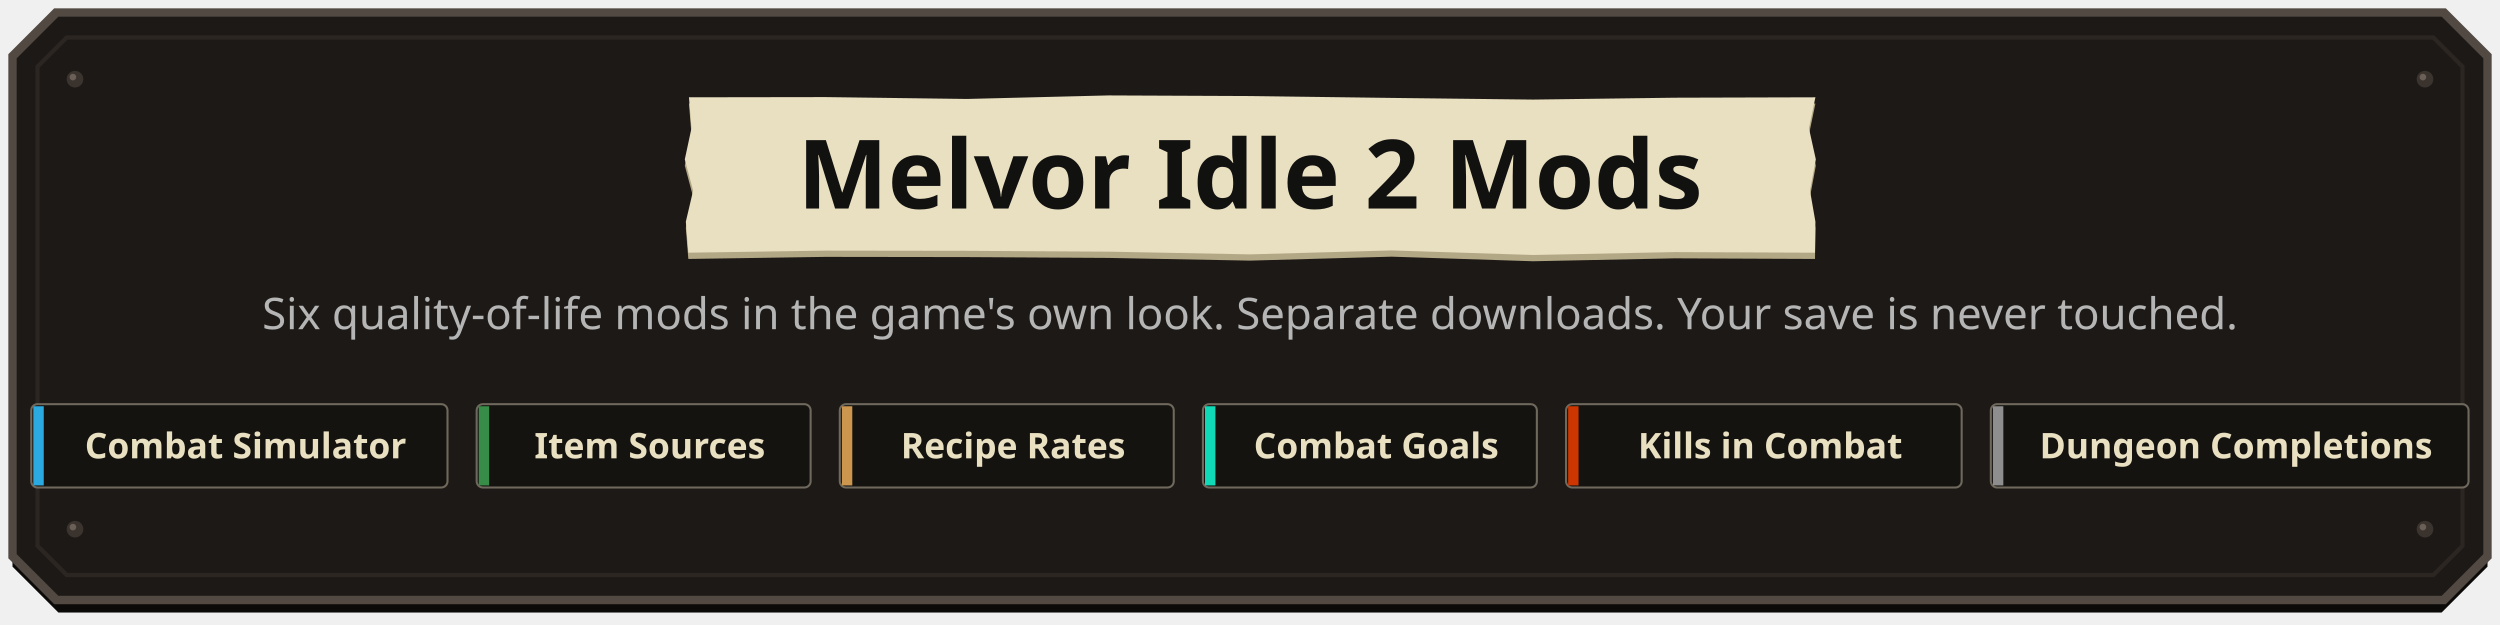
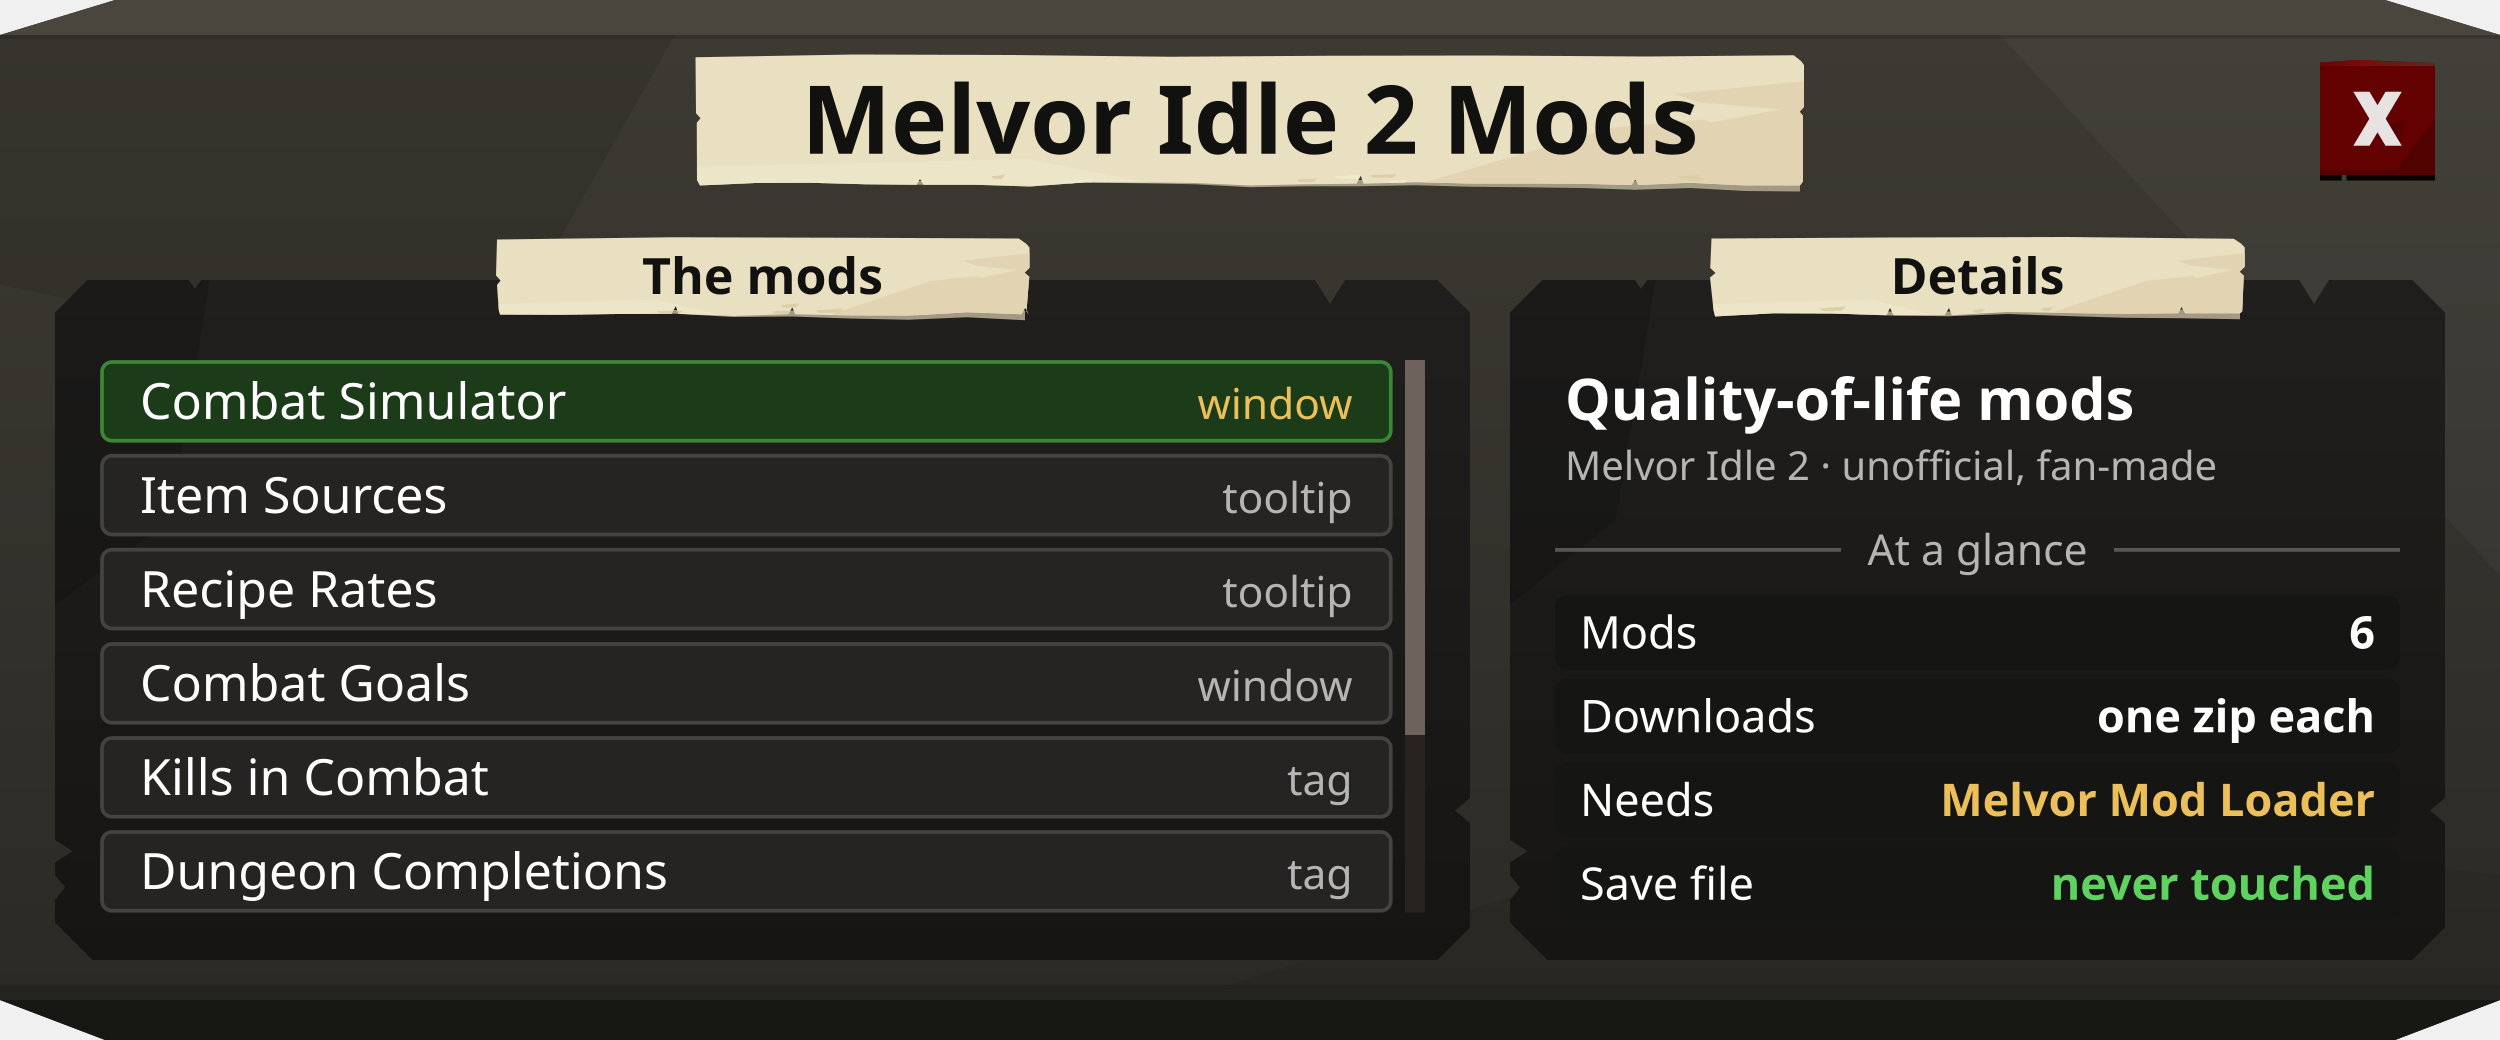
- <svg xmlns="http://www.w3.org/2000/svg" viewBox="0 0 1200 300" width="1200" height="300" role="img" aria-label="Melvor Idle 2 Mods: six quality-of-life mods in the game's own look">
-   <polygon points="28.0,10.0 1172.0,10.0 1194.0,32.0 1194.0,272.0 1172.0,294.0 28.0,294.0 6.0,272.0 6.0,32.0" fill="#0c0a09" />
-   <polygon points="26.0,4.0 1174.0,4.0 1196.0,26.0 1196.0,268.0 1174.0,290.0 26.0,290.0 4.0,268.0 4.0,26.0" fill="#524943" />
-   <polygon points="28.0,8.0 1172.0,8.0 1192.0,28.0 1192.0,266.0 1172.0,286.0 28.0,286.0 8.0,266.0 8.0,28.0" fill="#1d1916" />
-   <polygon points="32.0,18.0 1168.0,18.0 1182.0,32.0 1182.0,262.0 1168.0,276.0 32.0,276.0 18.0,262.0 18.0,32.0" fill="none" stroke="#2c2622" stroke-width="2" />
-   <circle cx="36" cy="38" r="4" fill="#3a332e" />
-   <circle cx="35" cy="37" r="1.6" fill="#6b6058" />
-   <circle cx="36" cy="254" r="4" fill="#3a332e" />
-   <circle cx="35" cy="253" r="1.6" fill="#6b6058" />
-   <circle cx="1164" cy="38" r="4" fill="#3a332e" />
-   <circle cx="1163" cy="37" r="1.6" fill="#6b6058" />
-   <circle cx="1164" cy="254" r="4" fill="#3a332e" />
-   <circle cx="1163" cy="253" r="1.6" fill="#6b6058" />
-   <polygon points="330.7,49.7 396.1,49.6 464.1,50.5 532.0,48.8 600.0,49.1 668.0,50.0 735.9,50.8 803.9,49.9 871.4,49.7 868.3,64.6 871.6,79.5 868.8,94.5 871.4,109.4 871.2,124.3 803.9,124.0 735.9,125.4 668.0,123.2 600.0,125.1 532.0,123.8 464.1,123.4 396.1,123.3 330.4,124.3 329.2,109.4 332.7,94.5 328.7,79.5 331.9,64.6" fill="#b3a886" />
-   <polygon points="330.7,46.7 396.1,46.6 464.1,47.5 532.0,45.8 600.0,46.1 668.0,47.0 735.9,47.8 803.9,46.9 871.4,46.7 868.3,61.6 871.6,76.5 868.8,91.5 871.4,106.4 871.2,121.3 803.9,121.0 735.9,122.4 668.0,120.2 600.0,122.1 532.0,120.8 464.1,120.4 396.1,120.3 330.4,121.3 329.2,106.4 332.7,91.5 328.7,76.5 331.9,61.6" fill="#e9dfc1" />
-   <text x="600.0" y="100.1" font-family="'Noto Sans','Segoe UI',Helvetica,Arial,sans-serif" font-size="46" font-weight="700" fill="#111110" text-anchor="middle">Melvor Idle 2 Mods</text>
-   <text x="600.0" y="158" font-family="'Noto Sans','Segoe UI',Helvetica,Arial,sans-serif" font-size="21" fill="#b5b5b5" text-anchor="middle">Six quality-of-life mods in the game's own look. Separate downloads. Your save is never touched.</text>
-   <rect x="15.0" y="194" width="199.8" height="40" rx="3" fill="#141310" stroke="#6f685c" stroke-width="1" />
-   <rect x="16.0" y="195" width="5" height="38" fill="#2baae1" />
-   <text x="117.9" y="220" font-family="'Noto Sans','Segoe UI',Helvetica,Arial,sans-serif" font-size="17" font-weight="600" fill="#e9dfc1" text-anchor="middle">Combat Simulator</text>
-   <rect x="228.8" y="194" width="160.3" height="40" rx="3" fill="#141310" stroke="#6f685c" stroke-width="1" />
-   <rect x="229.8" y="195" width="5" height="38" fill="#378c47" />
-   <text x="311.9" y="220" font-family="'Noto Sans','Segoe UI',Helvetica,Arial,sans-serif" font-size="17" font-weight="600" fill="#e9dfc1" text-anchor="middle">Item Sources</text>
-   <rect x="403.1" y="194" width="160.3" height="40" rx="3" fill="#141310" stroke="#6f685c" stroke-width="1" />
-   <rect x="404.1" y="195" width="5" height="38" fill="#cd964f" />
-   <text x="486.3" y="220" font-family="'Noto Sans','Segoe UI',Helvetica,Arial,sans-serif" font-size="17" font-weight="600" fill="#e9dfc1" text-anchor="middle">Recipe Rates</text>
-   <rect x="577.4" y="194" width="160.3" height="40" rx="3" fill="#141310" stroke="#6f685c" stroke-width="1" />
-   <rect x="578.4" y="195" width="5" height="38" fill="#0fd9b7" />
-   <text x="660.6" y="220" font-family="'Noto Sans','Segoe UI',Helvetica,Arial,sans-serif" font-size="17" font-weight="600" fill="#e9dfc1" text-anchor="middle">Combat Goals</text>
-   <rect x="751.7" y="194" width="189.9" height="40" rx="3" fill="#141310" stroke="#6f685c" stroke-width="1" />
-   <rect x="752.7" y="195" width="5" height="38" fill="#cd3600" />
-   <text x="849.7" y="220" font-family="'Noto Sans','Segoe UI',Helvetica,Arial,sans-serif" font-size="17" font-weight="600" fill="#e9dfc1" text-anchor="middle">Kills in Combat</text>
-   <rect x="955.6" y="194" width="229.3" height="40" rx="3" fill="#141310" stroke="#6f685c" stroke-width="1" />
-   <rect x="956.6" y="195" width="5" height="38" fill="#8e8e8e" />
-   <text x="1073.3" y="220" font-family="'Noto Sans','Segoe UI',Helvetica,Arial,sans-serif" font-size="17" font-weight="600" fill="#e9dfc1" text-anchor="middle">Dungeon Completions</text>
+ <svg xmlns="http://www.w3.org/2000/svg" viewBox="0 0 1000 416" width="1000" height="416" role="img" aria-label="Melvor Idle 2 Mods: six quality-of-life mods in the game's own look. Separate downloads. Your save is never touched.">
+   <defs>
+     <clipPath id="c1">
+       <polygon points="46,0 954,0 1000,14 1000,400 958,416 42,416 0,400 0,14" />
+     </clipPath>
+     <linearGradient id="g2" gradientUnits="userSpaceOnUse" x1="0" y1="14" x2="0" y2="400">
+       <stop offset="0" stop-color="#3c3a32" />
+       <stop offset="1" stop-color="#2b2a25" />
+     </linearGradient>
+     <clipPath id="c3">
+       <polygon points="278.2,22.9 341.5,21.8 404.9,22 468.3,22.7 531.7,22.3 595.1,22.2 658.5,22.6 717.5,22.1 720.5,24.5 721.6,26 721.6,42.7 719.8,44.7 721.2,46.3 721.2,72.5 720,74.2 698,74.2 676,73.1 655.4,74 654.1,71.7 652.6,74 632,73.5 610,73.4 588,73.4 566,72.9 545.4,73.5 544.3,70.3 542.6,73.5 522,73.7 500,74.2 478,73.2 456,73 434,72.9 412,74.6 390,73.9 369.4,73.9 368,71.5 366.6,73.9 346,73.7 324,73.1 302,73.2 280,74.2 278.8,72 278.7,49.1 280.2,47.3 278.4,45.3" />
+     </clipPath>
+     <clipPath id="c4">
+       <polygon points="928,25 942.7,24 974,25.2 974,70 928,70" />
+     </clipPath>
+     <linearGradient id="g5" gradientUnits="userSpaceOnUse" x1="928" y1="0" x2="974" y2="0">
+       <stop offset="0" stop-color="#640706" />
+       <stop offset="0.4" stop-color="#7c0c0a" />
+       <stop offset="1" stop-color="#5a2a22" />
+     </linearGradient>
+     <clipPath id="c6">
+       <polygon points="22,125 35,112 75.5,112 78,115.5 80.5,112 526,112 532,121.5 538,112 575,112 588,125 588,319.2 582,324.2 588,329.2 588,371 575,384 37,384 22,369 22,360 26,355 22,350 22,345 29,340.5 22,336" />
+     </clipPath>
+     <linearGradient id="g7" gradientUnits="userSpaceOnUse" x1="0" y1="112" x2="0" y2="384">
+       <stop offset="0" stop-color="#201f1d" />
+       <stop offset="1" stop-color="#161514" />
+     </linearGradient>
+     <clipPath id="c8">
+       <polygon points="604,125 617,112 653.9,112 656.4,115.5 658.9,112 919.7,112 925.6,121.5 931.6,112 965,112 978,125 978,319.2 972,324.2 978,329.2 978,371 965,384 619,384 604,369 604,360 608,355 604,350 604,345 611,340.5 604,336" />
+     </clipPath>
+     <linearGradient id="g9" gradientUnits="userSpaceOnUse" x1="0" y1="112" x2="0" y2="384">
+       <stop offset="0" stop-color="#201f1d" />
+       <stop offset="1" stop-color="#161514" />
+     </linearGradient>
+     <clipPath id="c10">
+       <polygon points="198.8,95.8 269.3,94.9 340.7,95.1 407.5,95.4 410.5,97.5 411.8,99 411.8,107.1 409.8,109.1 411.7,110.7 410.6,124.5 411.4,125.7 410.1,123 408.6,125.7 386.7,124.9 363.3,126.3 340,126.2 318.1,125.7 316.9,123 315.3,125.7 293.3,126.4 271.4,125.5 270.3,122.4 268.6,125.5 246.7,125.6 223.3,125.9 200,125.8 199.5,124 198.8,114 200.2,112.2 198.4,110.2" />
+     </clipPath>
+     <clipPath id="c11">
+       <polygon points="684.6,95.4 755.3,95 826.7,94.8 893.5,95.5 896.5,97.5 897.9,99 897.9,106.7 895.8,108.7 897.5,110.3 896.9,124.5 896,125.3 874.1,125.3 872.6,122.7 871.3,125.3 849.3,125.5 826,125.2 802.7,124.8 780.7,126.1 779.6,123.2 777.9,126.1 757.4,126.1 756,123.1 754.6,126.1 732.7,125.4 709.3,125.3 686,126.6 685.4,124 684,111 686.2,109.2 684.1,107.2" />
+     </clipPath>
+   </defs>
+   <polygon points="46,0 954,0 1000,14 1000,400 958,416 42,416 0,400 0,14" fill="url(#g2)" />
+   <g clip-path="url(#c1)">
+     <polygon points="0,14 270,14 190,155.4 0,113.8" fill="#000000" opacity="0.1" />
+     <polygon points="1000,14 1000,230.3 800,14" fill="#ffffff" opacity="0.035" />
+     <polygon points="420,416 740,316.8 1000,350.1 1000,416" fill="#000000" opacity="0.07" />
+     <rect x="0" y="0" width="1000" height="14" fill="#4a463e" />
+     <rect x="0" y="14" width="1000" height="1.5" fill="#000000" opacity="0.16" />
+     <rect x="0" y="394" width="1000" height="6" fill="#24231f" />
+     <rect x="0" y="400" width="1000" height="16" fill="#171714" />
+   </g>
+   <polygon points="720,72.7 698,72.7 676,71.6 654,72.5 632,72 610,71.9 588,71.9 566,71.4 544,72 522,72.2 500,72.7 478,71.7 456,71.5 434,71.4 412,73.1 390,72.4 368,72.4 346,72.2 324,71.6 302,71.7 280,72.7 280,74.2 302,73.2 324,73.1 346,73.7 368,73.9 390,73.9 412,74.6 434,73 456,73.3 478,73.7 500,74.9 522,74.5 544,74.5 566,74.1 588,74.7 610,74.9 632,75.2 654,75.9 676,75.2 698,76.4 720,76.6" fill="#a39a83" />
+   <polygon points="278.2,22.9 341.5,21.8 404.9,22 468.3,22.7 531.7,22.3 595.1,22.2 658.5,22.6 717.5,22.1 720.5,24.5 721.6,26 721.6,42.7 719.8,44.7 721.2,46.3 721.2,72.5 720,74.2 698,74.2 676,73.1 655.4,74 654.1,71.7 652.6,74 632,73.5 610,73.4 588,73.4 566,72.9 545.4,73.5 544.3,70.3 542.6,73.5 522,73.7 500,74.2 478,73.2 456,73 434,72.9 412,74.6 390,73.9 369.4,73.9 368,71.5 366.6,73.9 346,73.7 324,73.1 302,73.2 280,74.2 278.8,72 278.7,49.1 280.2,47.3 278.4,45.3" fill="#e9dfc1" />
+   <g clip-path="url(#c3)">
+     <polygon points="722,32.4 669.5,37.6 697,46.4 644.6,51.1 566,74 722,74" fill="#e2d4b2" />
+     <polygon points="712,43.8 659.6,39.2 684.5,49" fill="#e9dfc1" />
+     <polygon points="278,66.7 411.2,63.6 464.5,74 278,74" fill="#f1e9cc" opacity="0.55" />
+     <polygon points="326.7,72.4 330.7,72 329.2,73.5 327.7,73.4" fill="#f1e9cc" />
+     <polygon points="674,71.3 681.6,71 680.1,72.4 675,72.3" fill="#dccfa6" />
+     <polygon points="548,70 558.6,69.7 557.1,71.1 549,71" fill="#dccfa6" />
+     <polygon points="534,70.5 544.4,69.8 542.9,71.6 535,71.5" fill="#f1e9cc" />
+     <polygon points="427.1,72.4 437.6,71.6 436.1,73.5 428.1,73.4" fill="#f1e9cc" />
+     <polygon points="396.5,70.5 402.2,69.8 400.7,71.6 397.5,71.5" fill="#dccfa6" />
+     <polygon points="555.2,72.4 563.1,71.8 561.6,73.5 556.2,73.4" fill="#f1e9cc" />
+     <polygon points="670.9,70.4 680.3,70.1 678.8,71.5 671.9,71.4" fill="#dccfa6" />
+     <polygon points="518.8,71.8 526.9,71.3 525.4,72.9 519.8,72.8" fill="#dccfa6" />
+   </g>
+   <text x="500" y="61.5" font-family="'Noto Sans','Open Sans','Segoe UI',Roboto,'Helvetica Neue',Arial,sans-serif" font-size="38" font-weight="700" fill="#111110" text-anchor="middle" textLength="351.9">Melvor Idle 2 Mods</text>
+   <rect x="928" y="69" width="8.7" height="3.2" fill="#070101" />
+   <rect x="938.6" y="69" width="35.4" height="3.2" fill="#070101" />
+   <polygon points="928,25 942.7,24 974,25.2 974,70 928,70" fill="#630101" />
+   <g clip-path="url(#c4)">
+     <polygon points="974,47 957.4,70 974,70" fill="#520101" />
+     <polygon points="956.5,49.3 962,47.9 958.4,59.9" fill="#560101" />
+     <rect x="928" y="24" width="46" height="2.4" fill="url(#g5)" />
+     <rect x="928" y="67.8" width="46" height="2.2" fill="#560101" />
+   </g>
+   <polygon points="941.3,36.7 947.8,36.7 960.7,58.3 954.2,58.3" fill="#e8e3e3" />
+   <polygon points="960.7,36.7 954.2,36.7 941.3,58.3 947.8,58.3" fill="#e8e3e3" />
+   <polygon points="22,125 35,112 75.5,112 78,115.5 80.5,112 526,112 532,121.5 538,112 575,112 588,125 588,319.2 582,324.2 588,329.2 588,371 575,384 37,384 22,369 22,360 26,355 22,350 22,345 29,340.5 22,336" fill="url(#g7)" />
+   <polygon points="22,112 84,112 68,208 22,242" fill="#000000" opacity="0.16" clip-path="url(#c6)" />
+   <polygon points="604,125 617,112 653.9,112 656.4,115.5 658.9,112 919.7,112 925.6,121.5 931.6,112 965,112 978,125 978,319.2 972,324.2 978,329.2 978,371 965,384 619,384 604,369 604,360 608,355 604,350 604,345 611,340.5 604,336" fill="url(#g9)" />
+   <polygon points="604,112 662.4,112 646.4,208 604,242" fill="#000000" opacity="0.16" clip-path="url(#c8)" />
+   <polygon points="410,124.2 386.7,123.4 363.3,124.8 340,124.7 316.7,124.2 293.3,124.9 270,124 246.7,124.1 223.3,124.4 200,124.3 200,125.8 223.3,125.9 246.7,125.6 270,125.5 293.3,126.8 316.7,126.6 340,127.4 363.3,127.9 386.7,126.9 410,128.1" fill="#a39a83" />
+   <polygon points="198.8,95.8 269.3,94.9 340.7,95.1 407.5,95.4 410.5,97.5 411.8,99 411.8,107.1 409.8,109.1 411.7,110.7 410.6,124.5 411.4,125.7 410.1,123 408.6,125.7 386.7,124.9 363.3,126.3 340,126.2 318.1,125.7 316.9,123 315.3,125.7 293.3,126.4 271.4,125.5 270.3,122.4 268.6,125.5 246.7,125.6 223.3,125.9 200,125.8 199.5,124 198.8,114 200.2,112.2 198.4,110.2" fill="#e9dfc1" />
+   <g clip-path="url(#c10)">
+     <polygon points="412,101.2 385,104.3 399.2,109.6 372.2,112.4 331.8,126 412,126" fill="#e2d4b2" />
+     <polygon points="406.9,108 379.9,105.2 392.7,111.1" fill="#e9dfc1" />
+     <polygon points="198,121.7 262.2,119.8 287.9,126 198,126" fill="#f1e9cc" opacity="0.55" />
+     <polygon points="312.3,122 319.7,121.3 318.2,123.1 313.3,123" fill="#dccfa6" />
+     <polygon points="262.9,124.4 273.2,124.2 271.7,125.5 263.9,125.4" fill="#dccfa6" />
+     <polygon points="308.8,124.5 318.2,124.2 316.7,125.6 309.8,125.5" fill="#dccfa6" />
+     <polygon points="326.4,124.1 337.6,123.4 336.1,125.2 327.4,125.1" fill="#dccfa6" />
+   </g>
+   <text x="305" y="117.6" font-family="'Noto Sans','Open Sans','Segoe UI',Roboto,'Helvetica Neue',Arial,sans-serif" font-size="20" font-weight="700" fill="#111110" text-anchor="middle" textLength="93.2">The mods</text>
+   <polygon points="896,123.8 872.7,123.8 849.3,124 826,123.7 802.7,123.3 779.3,124.6 756,124.6 732.7,123.9 709.3,123.8 686,125.1 686,126.6 709.3,125.3 732.7,125.4 756,126.2 779.3,126.5 802.7,125.6 826,126.4 849.3,127.1 872.7,127.3 896,127.7" fill="#a39a83" />
+   <polygon points="684.6,95.4 755.3,95 826.7,94.8 893.5,95.5 896.5,97.5 897.9,99 897.9,106.7 895.8,108.7 897.5,110.3 896.9,124.5 896,125.3 874.1,125.3 872.6,122.7 871.3,125.3 849.3,125.5 826,125.2 802.7,124.8 780.7,126.1 779.6,123.2 777.9,126.1 757.4,126.1 756,123.1 754.6,126.1 732.7,125.4 709.3,125.3 686,126.6 685.4,124 684,111 686.2,109.2 684.1,107.2" fill="#e9dfc1" />
+   <g clip-path="url(#c11)">
+     <polygon points="898,101.2 871,104.3 885.2,109.6 858.2,112.4 817.8,126 898,126" fill="#e2d4b2" />
+     <polygon points="892.9,108 865.9,105.2 878.7,111.1" fill="#e9dfc1" />
+     <polygon points="684,121.7 748.2,119.8 773.9,126 684,126" fill="#f1e9cc" opacity="0.55" />
+     <polygon points="816.4,123.4 821.2,122.7 819.7,124.5 817.4,124.4" fill="#dccfa6" />
+     <polygon points="788.9,124 794.2,123.5 792.7,125.1 789.9,125" fill="#dccfa6" />
+     <polygon points="729.6,123.2 738.2,122.6 736.7,124.3 730.6,124.2" fill="#dccfa6" />
+     <polygon points="728,123.4 735,123 733.5,124.5 729,124.4" fill="#dccfa6" />
+   </g>
+   <text x="791" y="117.6" font-family="'Noto Sans','Open Sans','Segoe UI',Roboto,'Helvetica Neue',Arial,sans-serif" font-size="20" font-weight="700" fill="#111110" text-anchor="middle" textLength="65.2">Details</text>
+   <rect x="562" y="144" width="8" height="221" fill="#262321" />
+   <rect x="562" y="144" width="8" height="150" fill="#6e635c" />
+   <rect x="40.8" y="144.8" width="515.5" height="31.5" fill="#1b3b19" rx="4" stroke="#3b8637" stroke-width="1.5" />
+   <text x="56" y="167.6" font-family="'Noto Sans','Open Sans','Segoe UI',Roboto,'Helvetica Neue',Arial,sans-serif" font-size="20" font-weight="400" fill="#ffffff" text-anchor="start" textLength="162.4">Combat Simulator</text>
+   <text x="541" y="167.6" font-family="'Noto Sans','Open Sans','Segoe UI',Roboto,'Helvetica Neue',Arial,sans-serif" font-size="17" font-weight="400" fill="#edbf59" text-anchor="end" textLength="59.2">window</text>
+   <rect x="40.8" y="182.3" width="515.5" height="31.5" fill="#252422" rx="4" stroke="#44433f" stroke-width="1.5" />
+   <text x="56" y="205.2" font-family="'Noto Sans','Open Sans','Segoe UI',Roboto,'Helvetica Neue',Arial,sans-serif" font-size="20" font-weight="400" fill="#ffffff" text-anchor="start" textLength="115.8">Item Sources</text>
+   <text x="541" y="205.2" font-family="'Noto Sans','Open Sans','Segoe UI',Roboto,'Helvetica Neue',Arial,sans-serif" font-size="17" font-weight="400" fill="#b5b5b5" text-anchor="end" textLength="50.4">tooltip</text>
+   <rect x="40.8" y="219.9" width="515.5" height="31.5" fill="#252422" rx="4" stroke="#44433f" stroke-width="1.5" />
+   <text x="56" y="242.8" font-family="'Noto Sans','Open Sans','Segoe UI',Roboto,'Helvetica Neue',Arial,sans-serif" font-size="20" font-weight="400" fill="#ffffff" text-anchor="start" textLength="113.7">Recipe Rates</text>
+   <text x="541" y="242.8" font-family="'Noto Sans','Open Sans','Segoe UI',Roboto,'Helvetica Neue',Arial,sans-serif" font-size="17" font-weight="400" fill="#b5b5b5" text-anchor="end" textLength="50.4">tooltip</text>
+   <rect x="40.8" y="257.6" width="515.5" height="31.5" fill="#252422" rx="4" stroke="#44433f" stroke-width="1.5" />
+   <text x="56" y="280.4" font-family="'Noto Sans','Open Sans','Segoe UI',Roboto,'Helvetica Neue',Arial,sans-serif" font-size="20" font-weight="400" fill="#ffffff" text-anchor="start" textLength="126.3">Combat Goals</text>
+   <text x="541" y="280.4" font-family="'Noto Sans','Open Sans','Segoe UI',Roboto,'Helvetica Neue',Arial,sans-serif" font-size="17" font-weight="400" fill="#b5b5b5" text-anchor="end" textLength="59.2">window</text>
+   <rect x="40.8" y="295.2" width="515.5" height="31.5" fill="#252422" rx="4" stroke="#44433f" stroke-width="1.5" />
+   <text x="56" y="318" font-family="'Noto Sans','Open Sans','Segoe UI',Roboto,'Helvetica Neue',Arial,sans-serif" font-size="20" font-weight="400" fill="#ffffff" text-anchor="start" textLength="133.7">Kills in Combat</text>
+   <text x="541" y="318" font-family="'Noto Sans','Open Sans','Segoe UI',Roboto,'Helvetica Neue',Arial,sans-serif" font-size="17" font-weight="400" fill="#b5b5b5" text-anchor="end" textLength="24.8">tag</text>
+   <rect x="40.8" y="332.8" width="515.5" height="31.5" fill="#252422" rx="4" stroke="#44433f" stroke-width="1.5" />
+   <text x="56" y="355.6" font-family="'Noto Sans','Open Sans','Segoe UI',Roboto,'Helvetica Neue',Arial,sans-serif" font-size="20" font-weight="400" fill="#ffffff" text-anchor="start" textLength="201.9">Dungeon Completions</text>
+   <text x="541" y="355.6" font-family="'Noto Sans','Open Sans','Segoe UI',Roboto,'Helvetica Neue',Arial,sans-serif" font-size="17" font-weight="400" fill="#b5b5b5" text-anchor="end" textLength="24.8">tag</text>
+   <text x="626" y="168" font-family="'Noto Sans','Open Sans','Segoe UI',Roboto,'Helvetica Neue',Arial,sans-serif" font-size="23" font-weight="700" fill="#ffffff" text-anchor="start" textLength="223">Quality-of-life mods</text>
+   <text x="626" y="192" font-family="'Noto Sans','Open Sans','Segoe UI',Roboto,'Helvetica Neue',Arial,sans-serif" font-size="16" font-weight="400" fill="#b5b5b5" text-anchor="start" textLength="249.3">Melvor Idle 2 · unofficial, fan-made</text>
+   <rect x="622" y="219.2" width="114.4" height="1.5" fill="#565656" />
+   <rect x="845.6" y="219.2" width="114.4" height="1.5" fill="#565656" />
+   <text x="791" y="226" font-family="'Noto Sans','Open Sans','Segoe UI',Roboto,'Helvetica Neue',Arial,sans-serif" font-size="17" font-weight="400" fill="#b5b5b5" text-anchor="middle" textLength="85.1">At a glance</text>
+   <rect x="622" y="238" width="338" height="30" fill="#151514" rx="5" />
+   <text x="632" y="259.4" font-family="'Noto Sans','Open Sans','Segoe UI',Roboto,'Helvetica Neue',Arial,sans-serif" font-size="18" font-weight="400" fill="#ffffff" text-anchor="start" textLength="45.6">Mods</text>
+   <text x="950" y="259.4" font-family="'Noto Sans','Open Sans','Segoe UI',Roboto,'Helvetica Neue',Arial,sans-serif" font-size="18" font-weight="700" fill="#ffffff" text-anchor="end" textLength="10.5">6</text>
+   <rect x="622" y="271.5" width="338" height="30" fill="#151514" rx="5" />
+   <text x="632" y="292.9" font-family="'Noto Sans','Open Sans','Segoe UI',Roboto,'Helvetica Neue',Arial,sans-serif" font-size="18" font-weight="400" fill="#ffffff" text-anchor="start" textLength="90">Downloads</text>
+   <text x="950" y="292.9" font-family="'Noto Sans','Open Sans','Segoe UI',Roboto,'Helvetica Neue',Arial,sans-serif" font-size="18" font-weight="700" fill="#ffffff" text-anchor="end" textLength="106.9">one zip each</text>
+   <rect x="622" y="305" width="338" height="30" fill="#151514" rx="5" />
+   <text x="632" y="326.4" font-family="'Noto Sans','Open Sans','Segoe UI',Roboto,'Helvetica Neue',Arial,sans-serif" font-size="18" font-weight="400" fill="#ffffff" text-anchor="start" textLength="51.3">Needs</text>
+   <text x="950" y="326.4" font-family="'Noto Sans','Open Sans','Segoe UI',Roboto,'Helvetica Neue',Arial,sans-serif" font-size="18" font-weight="700" fill="#edbf59" text-anchor="end" textLength="169.7">Melvor Mod Loader</text>
+   <rect x="622" y="338.5" width="338" height="30" fill="#151514" rx="5" />
+   <text x="632" y="359.9" font-family="'Noto Sans','Open Sans','Segoe UI',Roboto,'Helvetica Neue',Arial,sans-serif" font-size="18" font-weight="400" fill="#ffffff" text-anchor="start" textLength="66.4">Save file</text>
+   <text x="950" y="359.9" font-family="'Noto Sans','Open Sans','Segoe UI',Roboto,'Helvetica Neue',Arial,sans-serif" font-size="18" font-weight="700" fill="#5fd35f" text-anchor="end" textLength="123.3">never touched</text>
</svg>
